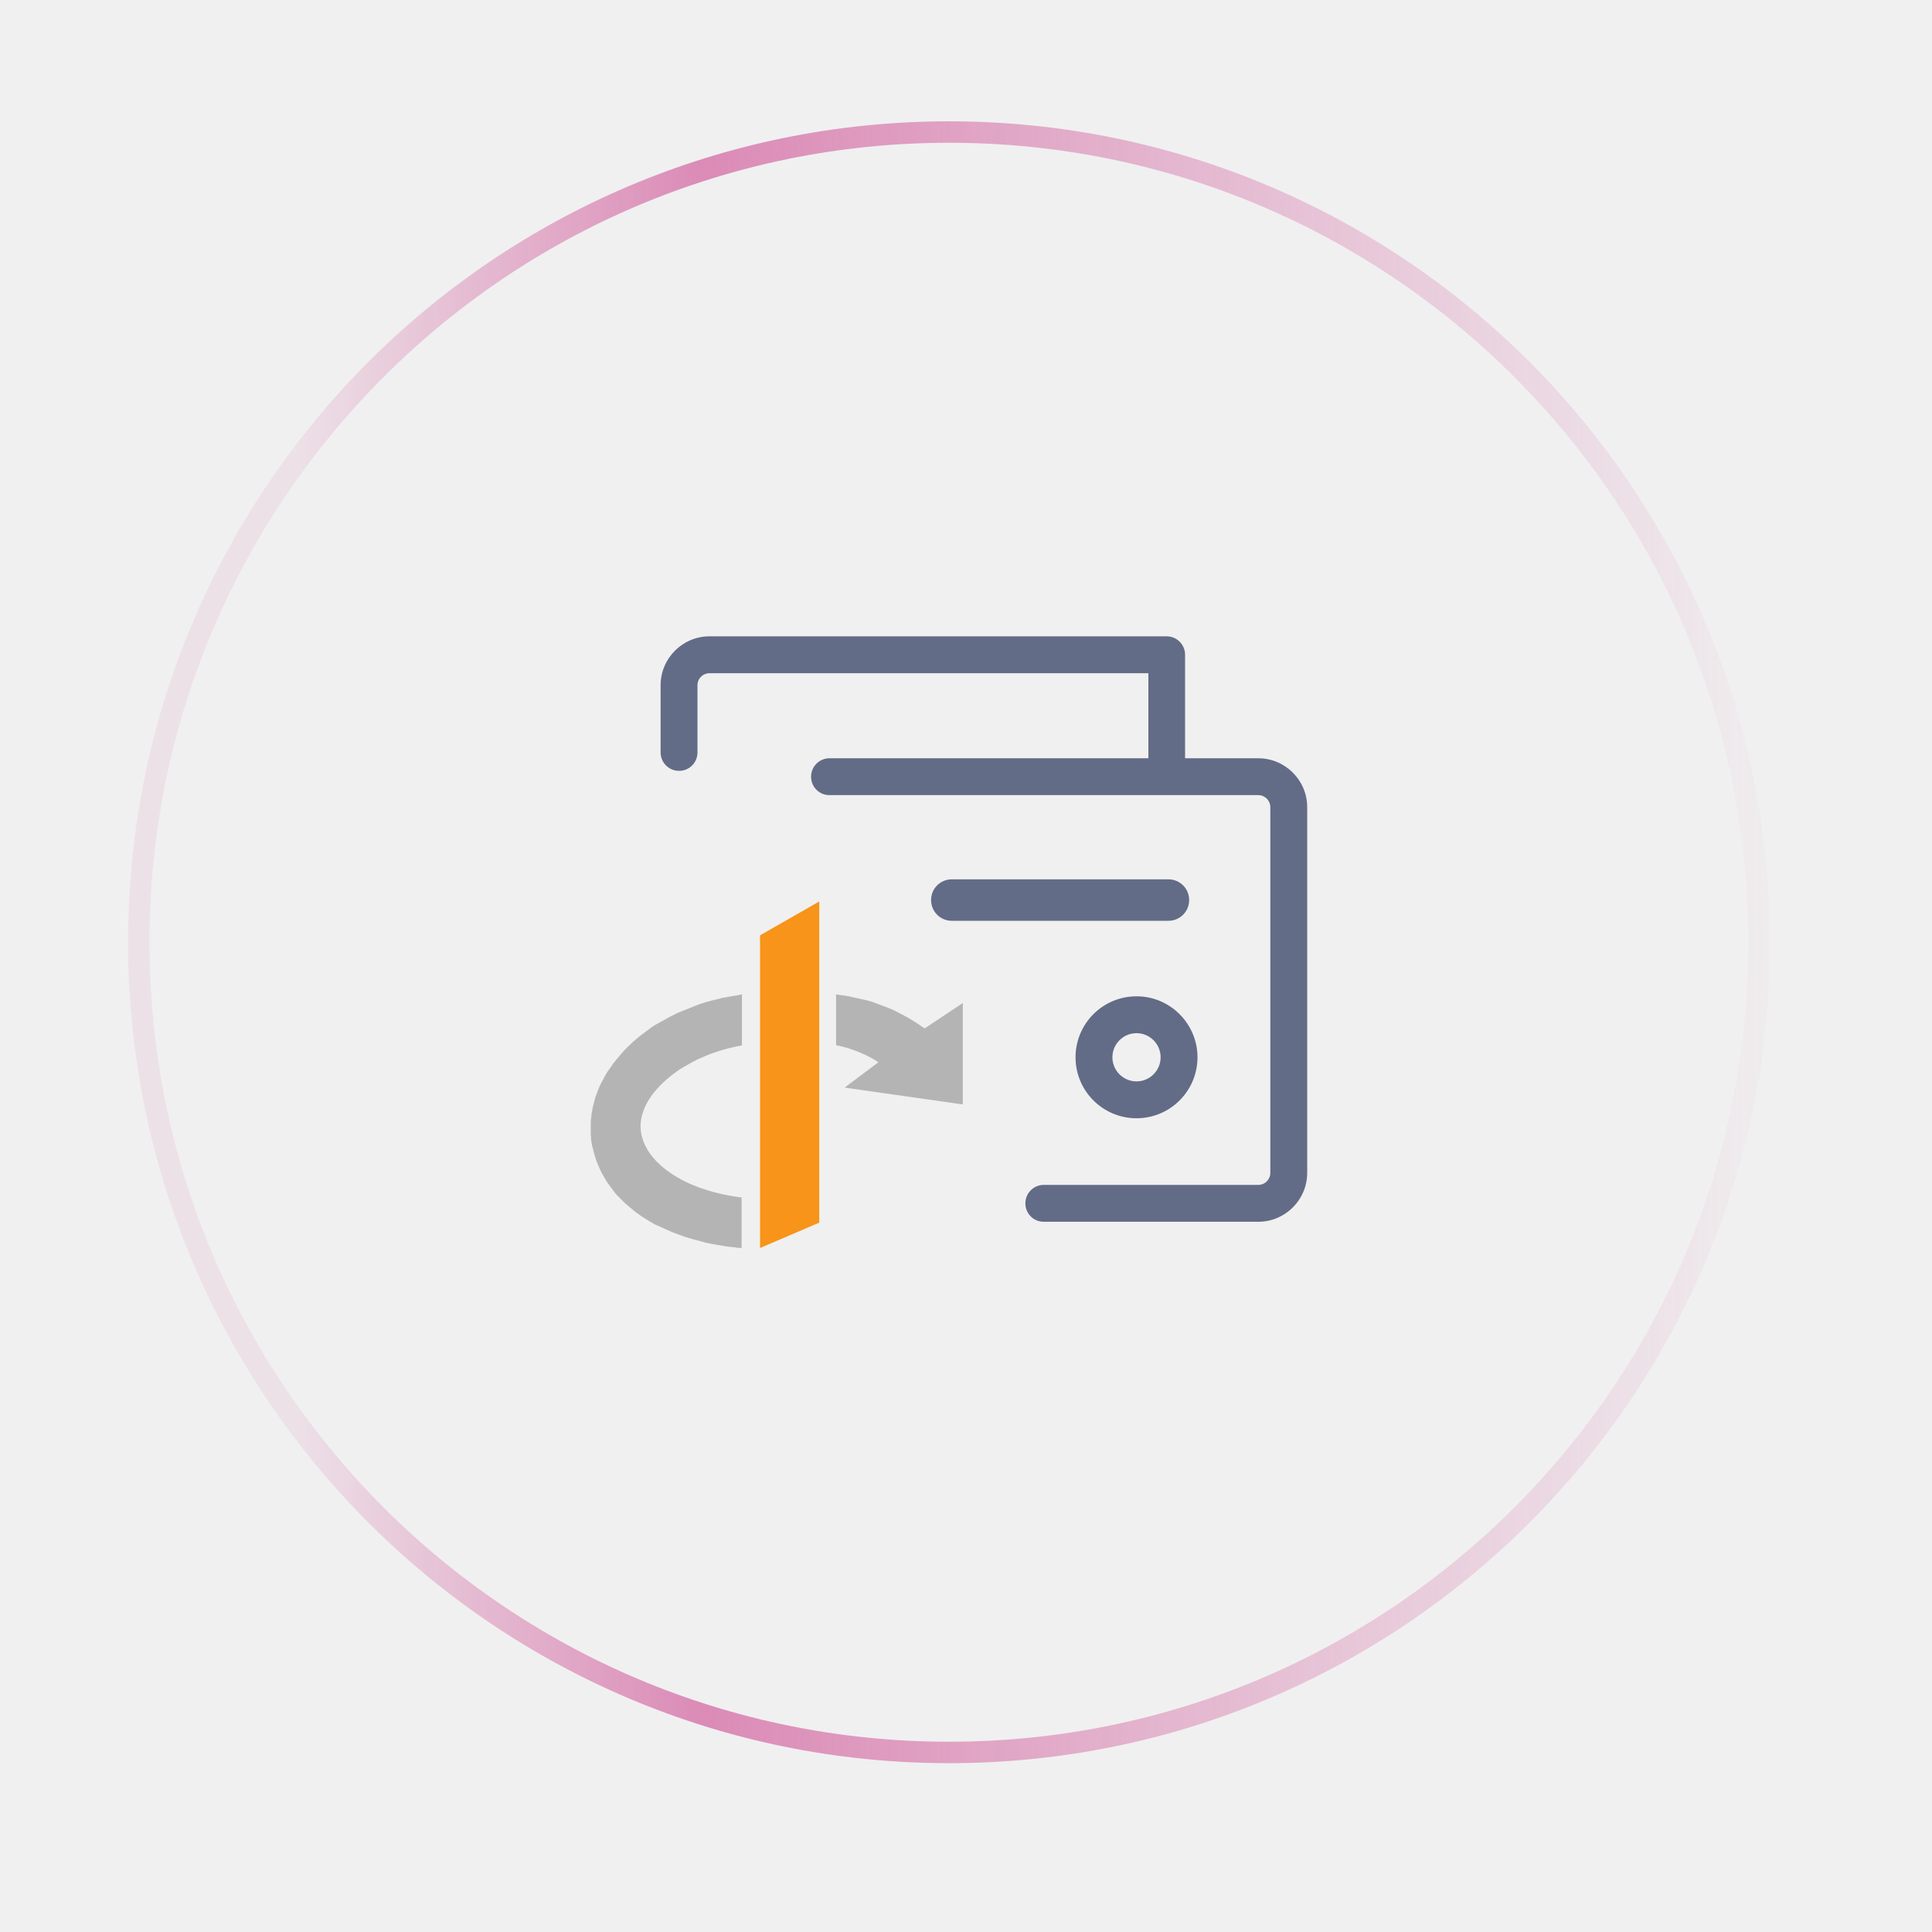
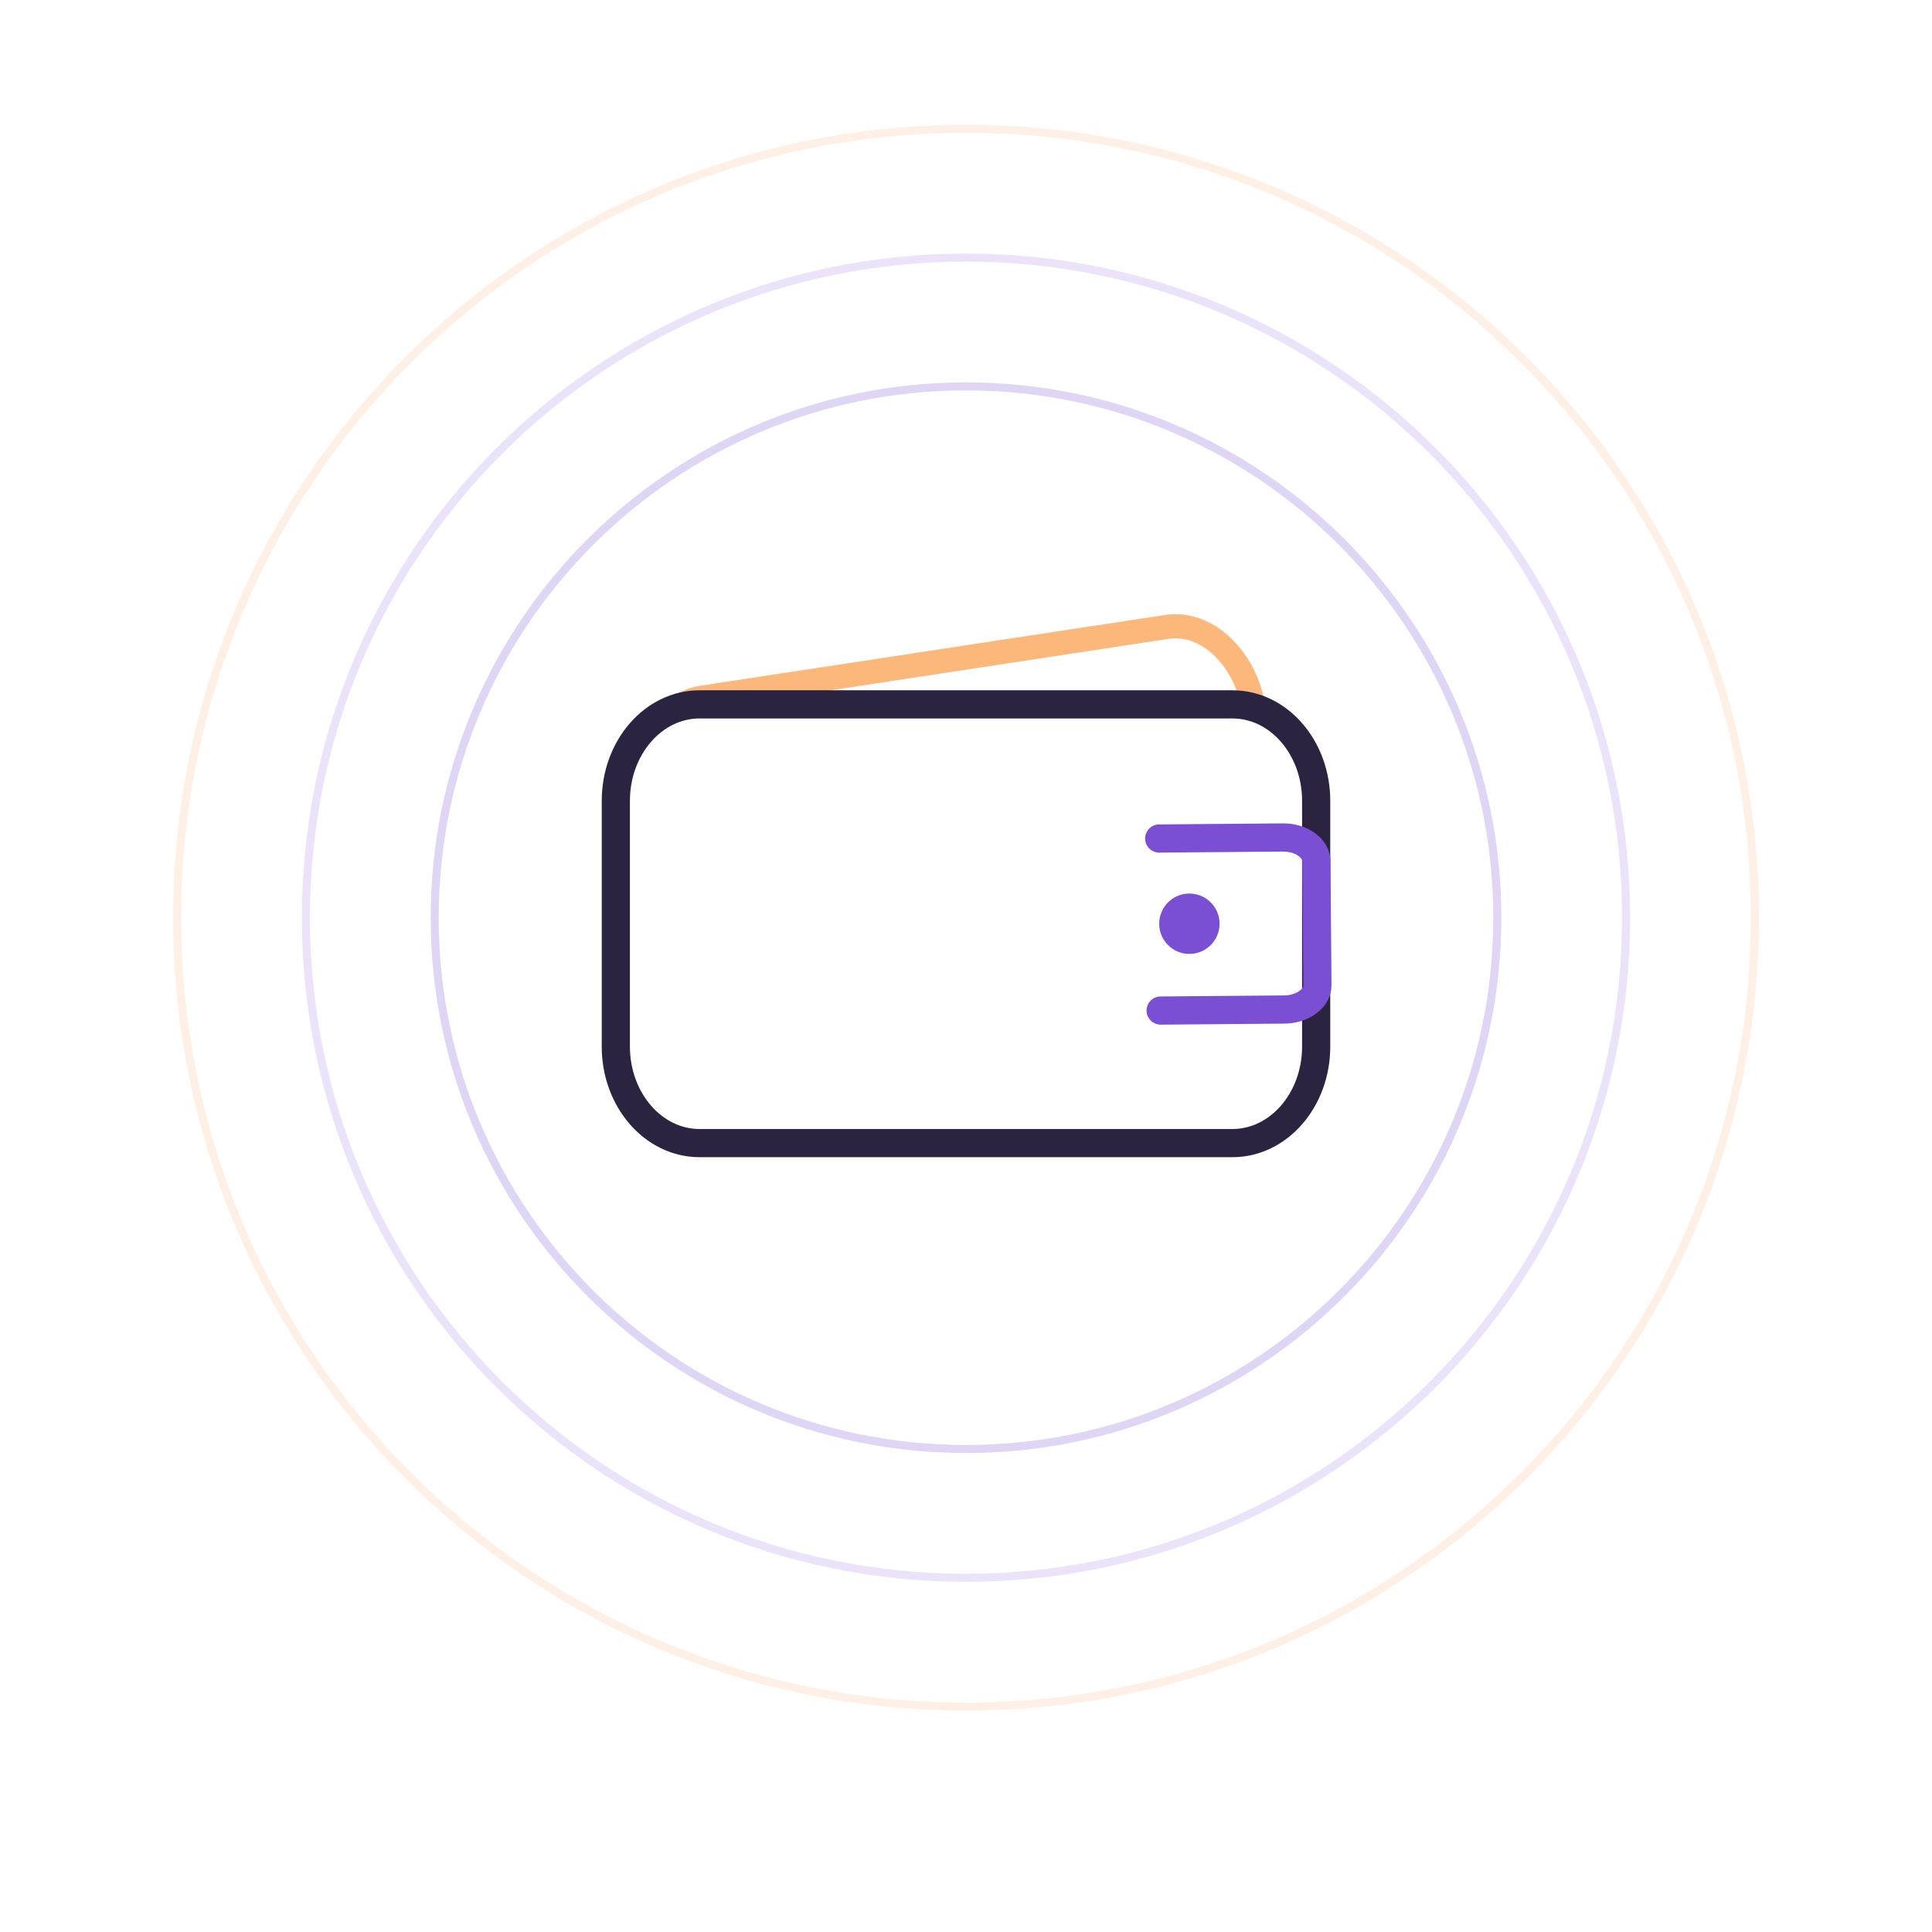
- <svg xmlns="http://www.w3.org/2000/svg" id="Layer_1" viewBox="0 0 109 109">
+ <svg xmlns="http://www.w3.org/2000/svg" width="480" height="480" viewBox="0 0 480 480" fill="none">
+   <g clip-path="url(#clip0_585_1946)">
+     <path d="M480 0H0V480H480V0Z" fill="white" />
+     <path d="M289.867 155.761L174.473 173.332C164.458 174.857 157.941 186.614 159.918 199.592L169.026 259.409C171.002 272.388 180.723 281.672 190.737 280.148L306.131 262.577C316.146 261.052 322.663 249.295 320.687 236.316L311.578 176.499C309.602 163.521 299.882 154.236 289.867 155.761Z" stroke="#FBB87A" stroke-width="6" stroke-linecap="round" stroke-linejoin="round" />
+     <path d="M306.196 175H173.804C162.314 175 153 185.736 153 198.98V260.02C153 273.264 162.314 284 173.804 284H306.196C317.686 284 327 273.264 327 260.02V198.98C327 185.736 317.686 175 306.196 175Z" fill="white" stroke="#2A2440" stroke-width="7" stroke-linecap="round" stroke-linejoin="round" />
+     <path d="M288 208.327L318.726 208.069C320.92 208.051 323.029 208.664 324.59 209.773C326.151 210.882 327.035 212.397 327.049 213.984L327.307 244.758C327.32 246.345 326.461 247.874 324.919 249.009C323.377 250.145 321.278 250.793 319.084 250.811L288.358 251.069" stroke="#7B4FD4" stroke-width="7" stroke-linecap="round" stroke-linejoin="round" />
+     <path d="M295.5 237C299.642 237 303 233.642 303 229.5C303 225.358 299.642 222 295.5 222C291.358 222 288 225.358 288 229.5C288 233.642 291.358 237 295.5 237Z" fill="#7B4FD4" />
+     <path d="M240 424C348.248 424 436 336.248 436 228C436 119.752 348.248 32 240 32C131.752 32 44 119.752 44 228C44 336.248 131.752 424 240 424Z" stroke="#FBB87A" stroke-opacity="0.2" stroke-width="2" stroke-linecap="round" />
+     <path d="M240 392C330.575 392 404 318.575 404 228C404 137.425 330.575 64 240 64C149.425 64 76 137.425 76 228C76 318.575 149.425 392 240 392Z" stroke="#7B4FD4" stroke-opacity="0.16" stroke-width="2" stroke-linecap="round" />
+     <path d="M240 360C312.902 360 372 300.902 372 228C372 155.098 312.902 96 240 96C167.098 96 108 155.098 108 228C108 300.902 167.098 360 240 360Z" stroke="#7B4FD4" stroke-opacity="0.24" stroke-width="2" stroke-linecap="round" />
+   </g>
  <defs>
-     <linearGradient id="Namnlös_övertoning_3" x1="7.22" y1="53.16" x2="99.86" y2="53.16" gradientUnits="userSpaceOnUse">
-       <stop offset=".1" stop-color="#d15b9b" stop-opacity=".1" />
-       <stop offset=".35" stop-color="#d15b9b" stop-opacity=".68" />
-       <stop offset="1" stop-color="#d15b9b" stop-opacity=".02" />
-     </linearGradient>
+     <clipPath id="clip0_585_1946">
+       <rect width="480" height="480" fill="white" />
+     </clipPath>
  </defs>
-   <circle cx="53.54" cy="53.16" r="45.71" fill="none" stroke="url(#Namnlös_övertoning_3)" stroke-linecap="round" stroke-linejoin="round" stroke-width="1.21" />
-   <path d="M70.98,42.78h-4.12v-5.84c0-.57-.46-1.04-1.04-1.04h-25.79c-1.52,0-2.76,1.24-2.76,2.76v3.79c0,.57.46,1.04,1.04,1.04s1.04-.46,1.04-1.04v-3.79c0-.38.31-.68.68-.68h24.76v4.8h-17.99c-.57,0-1.04.46-1.04,1.04s.46,1.04,1.04,1.04h24.19c.38,0,.68.31.68.68v20.63c0,.38-.31.68-.68.68h-12.1c-.57,0-1.04.46-1.04,1.04s.46,1.04,1.04,1.04h12.1c1.52,0,2.76-1.24,2.76-2.76v-20.63c0-1.52-1.24-2.76-2.76-2.76Z" fill="#626c87" />
-   <path d="M67.56,59.65c0-1.89-1.54-3.44-3.44-3.44s-3.44,1.54-3.44,3.44,1.54,3.44,3.44,3.44,3.44-1.54,3.44-3.44ZM62.76,59.65c0-.75.61-1.36,1.36-1.36s1.36.61,1.36,1.36-.61,1.36-1.36,1.36-1.36-.61-1.36-1.36Z" fill="#626c87" />
-   <path d="M65.92,51.95h-12.22c-.65,0-1.17-.52-1.17-1.17s.52-1.17,1.17-1.17h12.22c.65,0,1.17.52,1.17,1.17s-.52,1.17-1.17,1.17Z" fill="#626c87" />
-   <path d="M41.92,56.11h-.12s-.24.05-.24.05l-.12.02-.12.02-.23.04-.11.02-.12.02-.11.02-.11.03-.11.03-.34.08-.11.03-.11.03-.11.03-.11.03-.11.04-.11.03-.1.04-.11.04-.1.04-.1.04-.1.04-.1.04-.1.04-.1.04-.1.04-.1.04-.09.04s0,0-.01,0h0s0,0-.01,0l-.09.04-.1.04-.1.05-.09.05-.19.09-.09.05-.09.05-.18.1-.09.05-.18.1-.09.05-.09.05-.09.05-.09.06-.08.05-.16.12-.08.06-.08.06-.08.06-.08.06-.08.06-.08.06-.22.18-.15.13-.07.06-.07.07-.14.13-.07.07-.07.07-.13.13-.06.07-.06.07-.06.07-.12.14-.06.07-.06.07-.11.14-.06.07-.05.07-.1.15-.05.07-.05.07-.05.07-.05.07-.09.15-.04.07-.04.07-.04.08-.08.15-.04.08-.04.07-.04.08-.04.08-.03.08-.03.07-.03.08-.03.08-.03.08-.03.08-.03.08-.05.16-.02.08-.02.08-.02.08-.02.08-.02.08-.02.08-.02.08v.08s-.03.08-.03.08l-.03.23v.08s-.02.08-.02.08v.08s-.01.08-.01.08v.08s0,.08,0,.08v.08s0,.16,0,.16v.08s0,.08,0,.08v.08s0,.08,0,.08l.02.24v.08s.02.08.02.08v.08s.03.08.03.08v.08s.03.08.03.08l.02.08.04.16.02.08.07.23.02.08.05.15.03.07.09.22.1.22.07.15.04.07.04.07.04.07.04.07.04.07.04.07.09.14.05.07.05.07.1.13.05.07.05.07.05.06.05.07.05.07.06.06.06.07.06.06.06.06.06.06.06.06.06.06.06.06.13.12.2.17.06.05s0,0,0,0h.01s.06.06.06.06l.07.06.07.05.07.06.07.05.07.05.15.11.08.05.16.1.16.1.08.05.08.05.07.04s0,0,0,0h0s0,0,0,0l.07.04.09.05.09.04.09.04.09.04.09.04.09.04.09.04.09.04.09.04.09.04.09.04.09.04.1.04.3.11.1.04.1.03.1.04.1.03.1.03.11.03.1.03.11.03.11.03.11.03.22.06.11.03.11.03.11.02.23.05.23.04.12.02.12.02.12.02.12.02.12.02.12.02h.12s.12.03.12.03h.12s.12.03.12.03h.12s.13.02.13.02v-2.86c-.23-.03-.45-.06-.66-.1-.21-.04-.42-.08-.62-.13s-.4-.1-.59-.16-.37-.12-.55-.18c-.18-.07-.35-.14-.51-.21s-.32-.15-.47-.23c-.15-.08-.29-.16-.43-.25-.14-.09-.26-.18-.39-.27-.12-.09-.23-.18-.33-.27h-.01s-.01-.02-.01-.02c-.1-.09-.2-.19-.29-.28-.09-.1-.18-.2-.26-.31-.08-.1-.15-.21-.21-.32-.12-.21-.22-.43-.28-.65-.03-.11-.05-.22-.07-.33t0,0c-.01-.11-.02-.22-.02-.33,0-.12.01-.23.03-.35.02-.12.04-.23.08-.35.04-.12.08-.23.13-.35s.11-.23.18-.35c.07-.12.15-.23.23-.35.09-.11.18-.23.28-.34.1-.11.2-.22.32-.33.11-.11.23-.21.36-.32.13-.1.26-.21.4-.31.14-.1.28-.19.44-.28.15-.09.31-.18.47-.27.16-.09.33-.17.5-.24.17-.08.35-.15.53-.22s.37-.13.56-.19c.19-.06.39-.11.59-.16.2-.05.41-.09.62-.13v-2.86ZM47.17,56.11v2.86c.21.04.43.09.66.16.22.07.45.15.66.24.21.09.42.18.6.28.18.1.34.19.47.28l-1.91,1.43,6.67.95v-5.72l-2.15,1.43-.06-.04-.06-.04-.06-.04-.06-.04-.06-.04-.06-.04-.06-.04-.06-.04-.06-.04-.07-.04-.06-.04-.07-.04-.06-.04-.07-.04-.07-.04-.07-.04-.13-.07-.07-.04-.14-.07-.07-.04-.07-.03-.07-.04-.07-.04-.07-.03-.07-.04-.07-.03-.07-.03-.23-.09-.08-.03-.08-.03-.08-.03-.08-.03-.08-.03-.16-.06-.08-.03-.08-.03-.09-.03-.08-.03-.08-.02-.09-.03-.09-.02-.18-.04-.09-.02-.18-.04-.09-.02-.09-.02-.09-.02-.09-.02-.09-.02-.09-.02-.19-.03-.1-.02h-.1s-.1-.03-.1-.03h-.1s-.1-.03-.1-.03Z" fill="#b4b4b4" fill-rule="evenodd" />
-   <path d="M46.22,50.86l-3.34,1.91v15.64s0,2,0,2l3.34-1.43v-18.12Z" fill="#f79419" fill-rule="evenodd" />
</svg>
